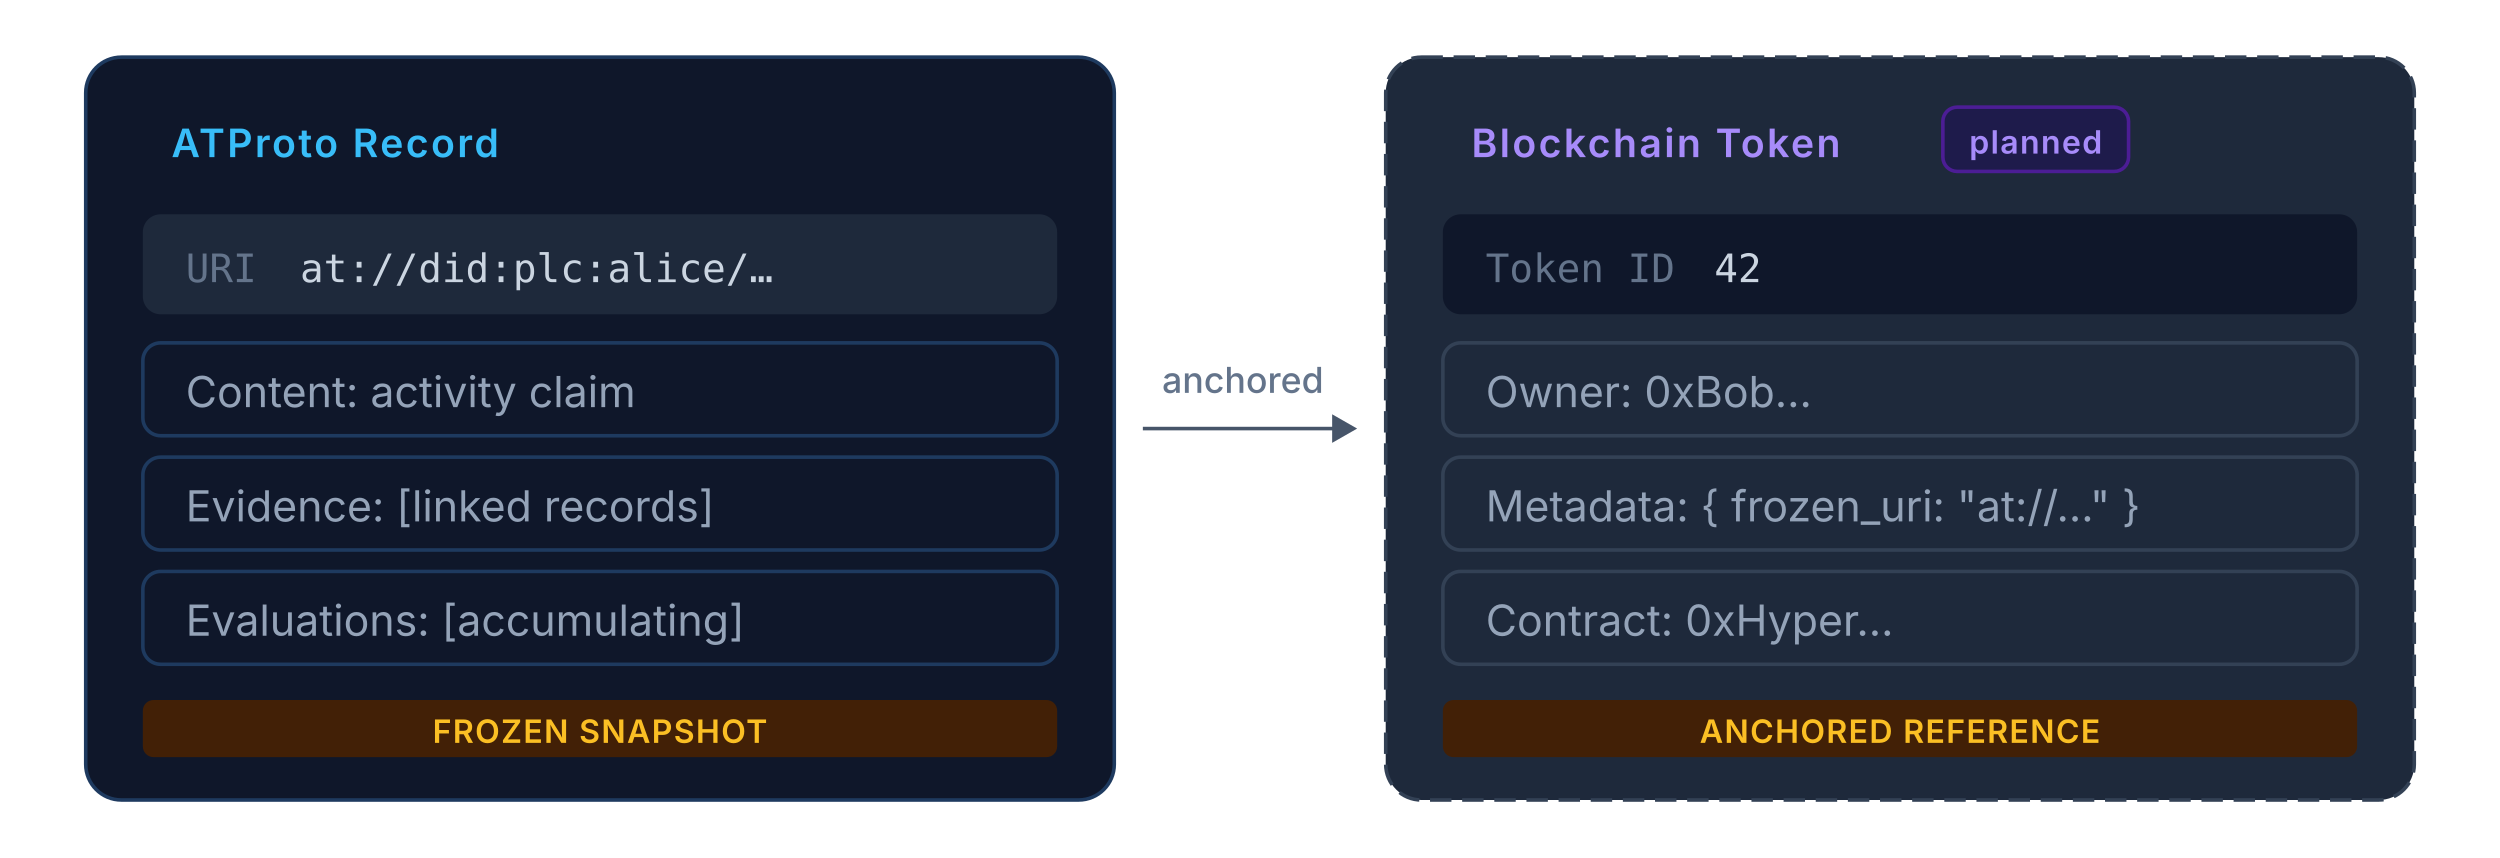
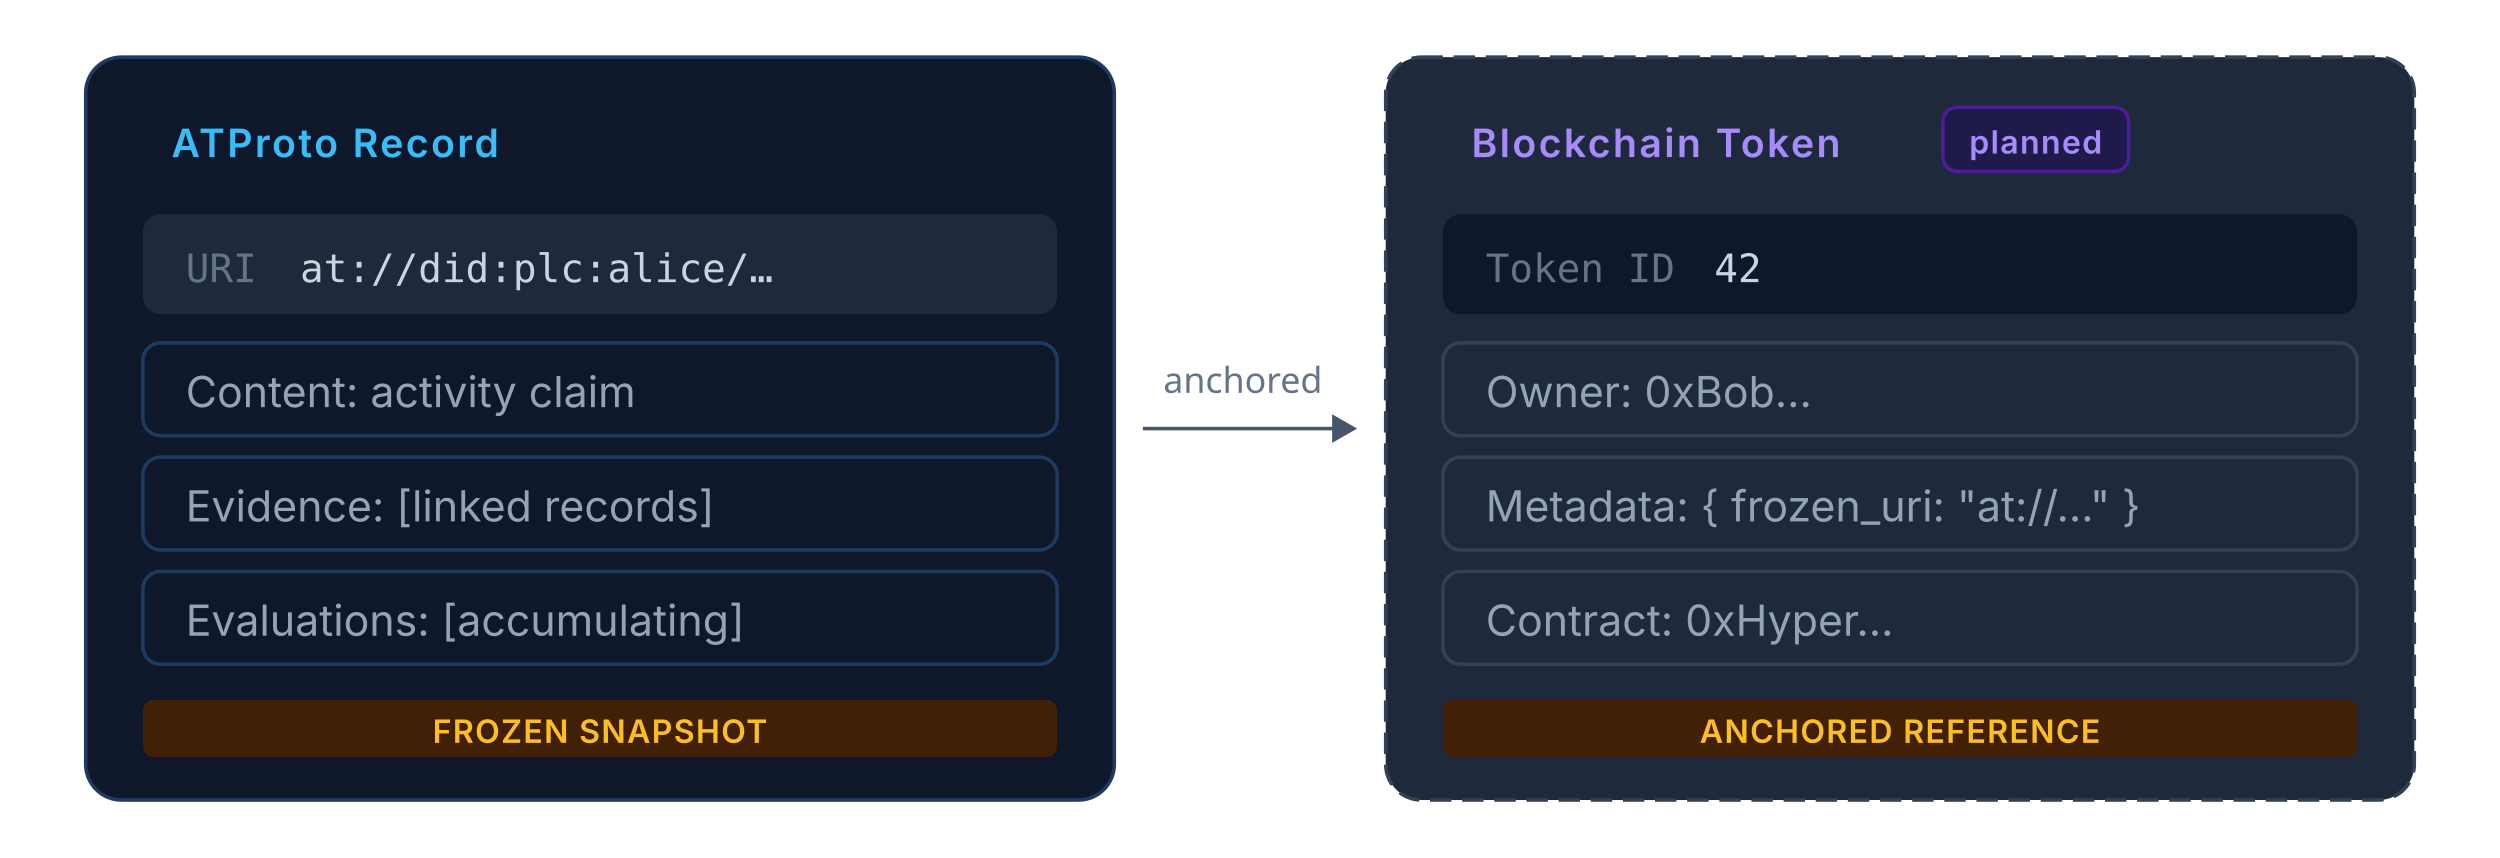
<svg xmlns="http://www.w3.org/2000/svg" viewBox="0 0 700 240" fill="none">
  <style>
-     .card-title { font-family: Inter, system-ui, -apple-system, sans-serif; font-size: 11px; font-weight: 600; letter-spacing: 0.06em; text-transform: uppercase; }
-     .field-key { font-family: 'SF Mono', 'Fira Code', Menlo, monospace; font-size: 11px; font-weight: 500; }
-     .field-val { font-family: 'SF Mono', 'Fira Code', Menlo, monospace; font-size: 11px; font-weight: 400; }
-     .row-text { font-family: Inter, system-ui, -apple-system, sans-serif; font-size: 12px; }
-     .badge { font-family: Inter, system-ui, -apple-system, sans-serif; font-size: 9px; font-weight: 600; letter-spacing: 0.04em; }
+     .card-title { font-family: Switzer, system-ui, -apple-system, sans-serif; font-size: 11px; font-weight: 600; letter-spacing: 0.06em; text-transform: uppercase; }
+     .field-key { font-family: SFMono-Regular, Menlo, Monaco, Consolas, monospace; font-size: 11px; font-weight: 500; }
+     .field-val { font-family: SFMono-Regular, Menlo, Monaco, Consolas, monospace; font-size: 11px; font-weight: 400; }
+     .row-text { font-family: Switzer, system-ui, -apple-system, sans-serif; font-size: 12px; }
+     .badge { font-family: Switzer, system-ui, -apple-system, sans-serif; font-size: 9px; font-weight: 600; letter-spacing: 0.04em; }
  </style>
  <rect x="24" y="16" width="288" height="208" rx="10" fill="#0f172a" stroke="#1e3a5f" stroke-width="1" />
  <text x="48" y="44" class="card-title" fill="#38bdf8">ATProto Record</text>
  <rect x="40" y="60" width="256" height="28" rx="5" fill="#1e293b" />
  <text x="52" y="79" class="field-key" fill="#64748b">URI</text>
  <text x="84" y="79" class="field-val" fill="#cbd5e1">at://did:plc:alice/…</text>
  <rect x="40" y="96" width="256" height="26" rx="5" fill="transparent" stroke="#1e3a5f" stroke-width="1" />
  <text x="52" y="114" class="row-text" fill="#94a3b8">Content: activity claim</text>
  <rect x="40" y="128" width="256" height="26" rx="5" fill="transparent" stroke="#1e3a5f" stroke-width="1" />
  <text x="52" y="146" class="row-text" fill="#94a3b8">Evidence: [linked records]</text>
  <rect x="40" y="160" width="256" height="26" rx="5" fill="transparent" stroke="#1e3a5f" stroke-width="1" />
  <text x="52" y="178" class="row-text" fill="#94a3b8">Evaluations: [accumulating]</text>
  <rect x="40" y="196" width="256" height="16" rx="3" fill="#422006" />
  <text x="168" y="208" text-anchor="middle" class="badge" fill="#fbbf24">FROZEN SNAPSHOT</text>
  <line x1="320" y1="120" x2="376" y2="120" stroke="#475569" stroke-width="1" />
  <polygon points="373,116 380,120 373,124" fill="#475569" />
-   <text x="348" y="110" text-anchor="middle" font-family="Inter, system-ui, sans-serif" font-size="10" fill="#64748b" font-weight="500">anchored</text>
+   <text x="348" y="110" text-anchor="middle" font-family="Switzer, system-ui, sans-serif" font-size="10" fill="#64748b" font-weight="500">anchored</text>
  <rect x="388" y="16" width="288" height="208" rx="10" fill="#1e293b" stroke="#334155" stroke-width="1" stroke-dasharray="6 3" />
  <text x="412" y="44" class="card-title" fill="#a78bfa">Blockchain Token</text>
  <rect x="544" y="30" width="52" height="18" rx="4" fill="#1e1b4b" stroke="#4c1d95" stroke-width="1" />
  <text x="570" y="43" text-anchor="middle" class="badge" fill="#a78bfa">planned</text>
  <rect x="404" y="60" width="256" height="28" rx="5" fill="#0f172a" />
  <text x="416" y="79" class="field-key" fill="#64748b">Token ID</text>
  <text x="480" y="79" class="field-val" fill="#cbd5e1">42</text>
  <rect x="404" y="96" width="256" height="26" rx="5" fill="transparent" stroke="#334155" stroke-width="1" />
  <text x="416" y="114" class="row-text" fill="#94a3b8">Owner: 0xBob…</text>
  <rect x="404" y="128" width="256" height="26" rx="5" fill="transparent" stroke="#334155" stroke-width="1" />
  <text x="416" y="146" class="row-text" fill="#94a3b8">Metadata: { frozen_uri: "at://…" }</text>
  <rect x="404" y="160" width="256" height="26" rx="5" fill="transparent" stroke="#334155" stroke-width="1" />
  <text x="416" y="178" class="row-text" fill="#94a3b8">Contract: 0xHyper…</text>
  <rect x="404" y="196" width="256" height="16" rx="3" fill="#422006" />
  <text x="532" y="208" text-anchor="middle" class="badge" fill="#fbbf24">ANCHORED REFERENCE</text>
</svg>
